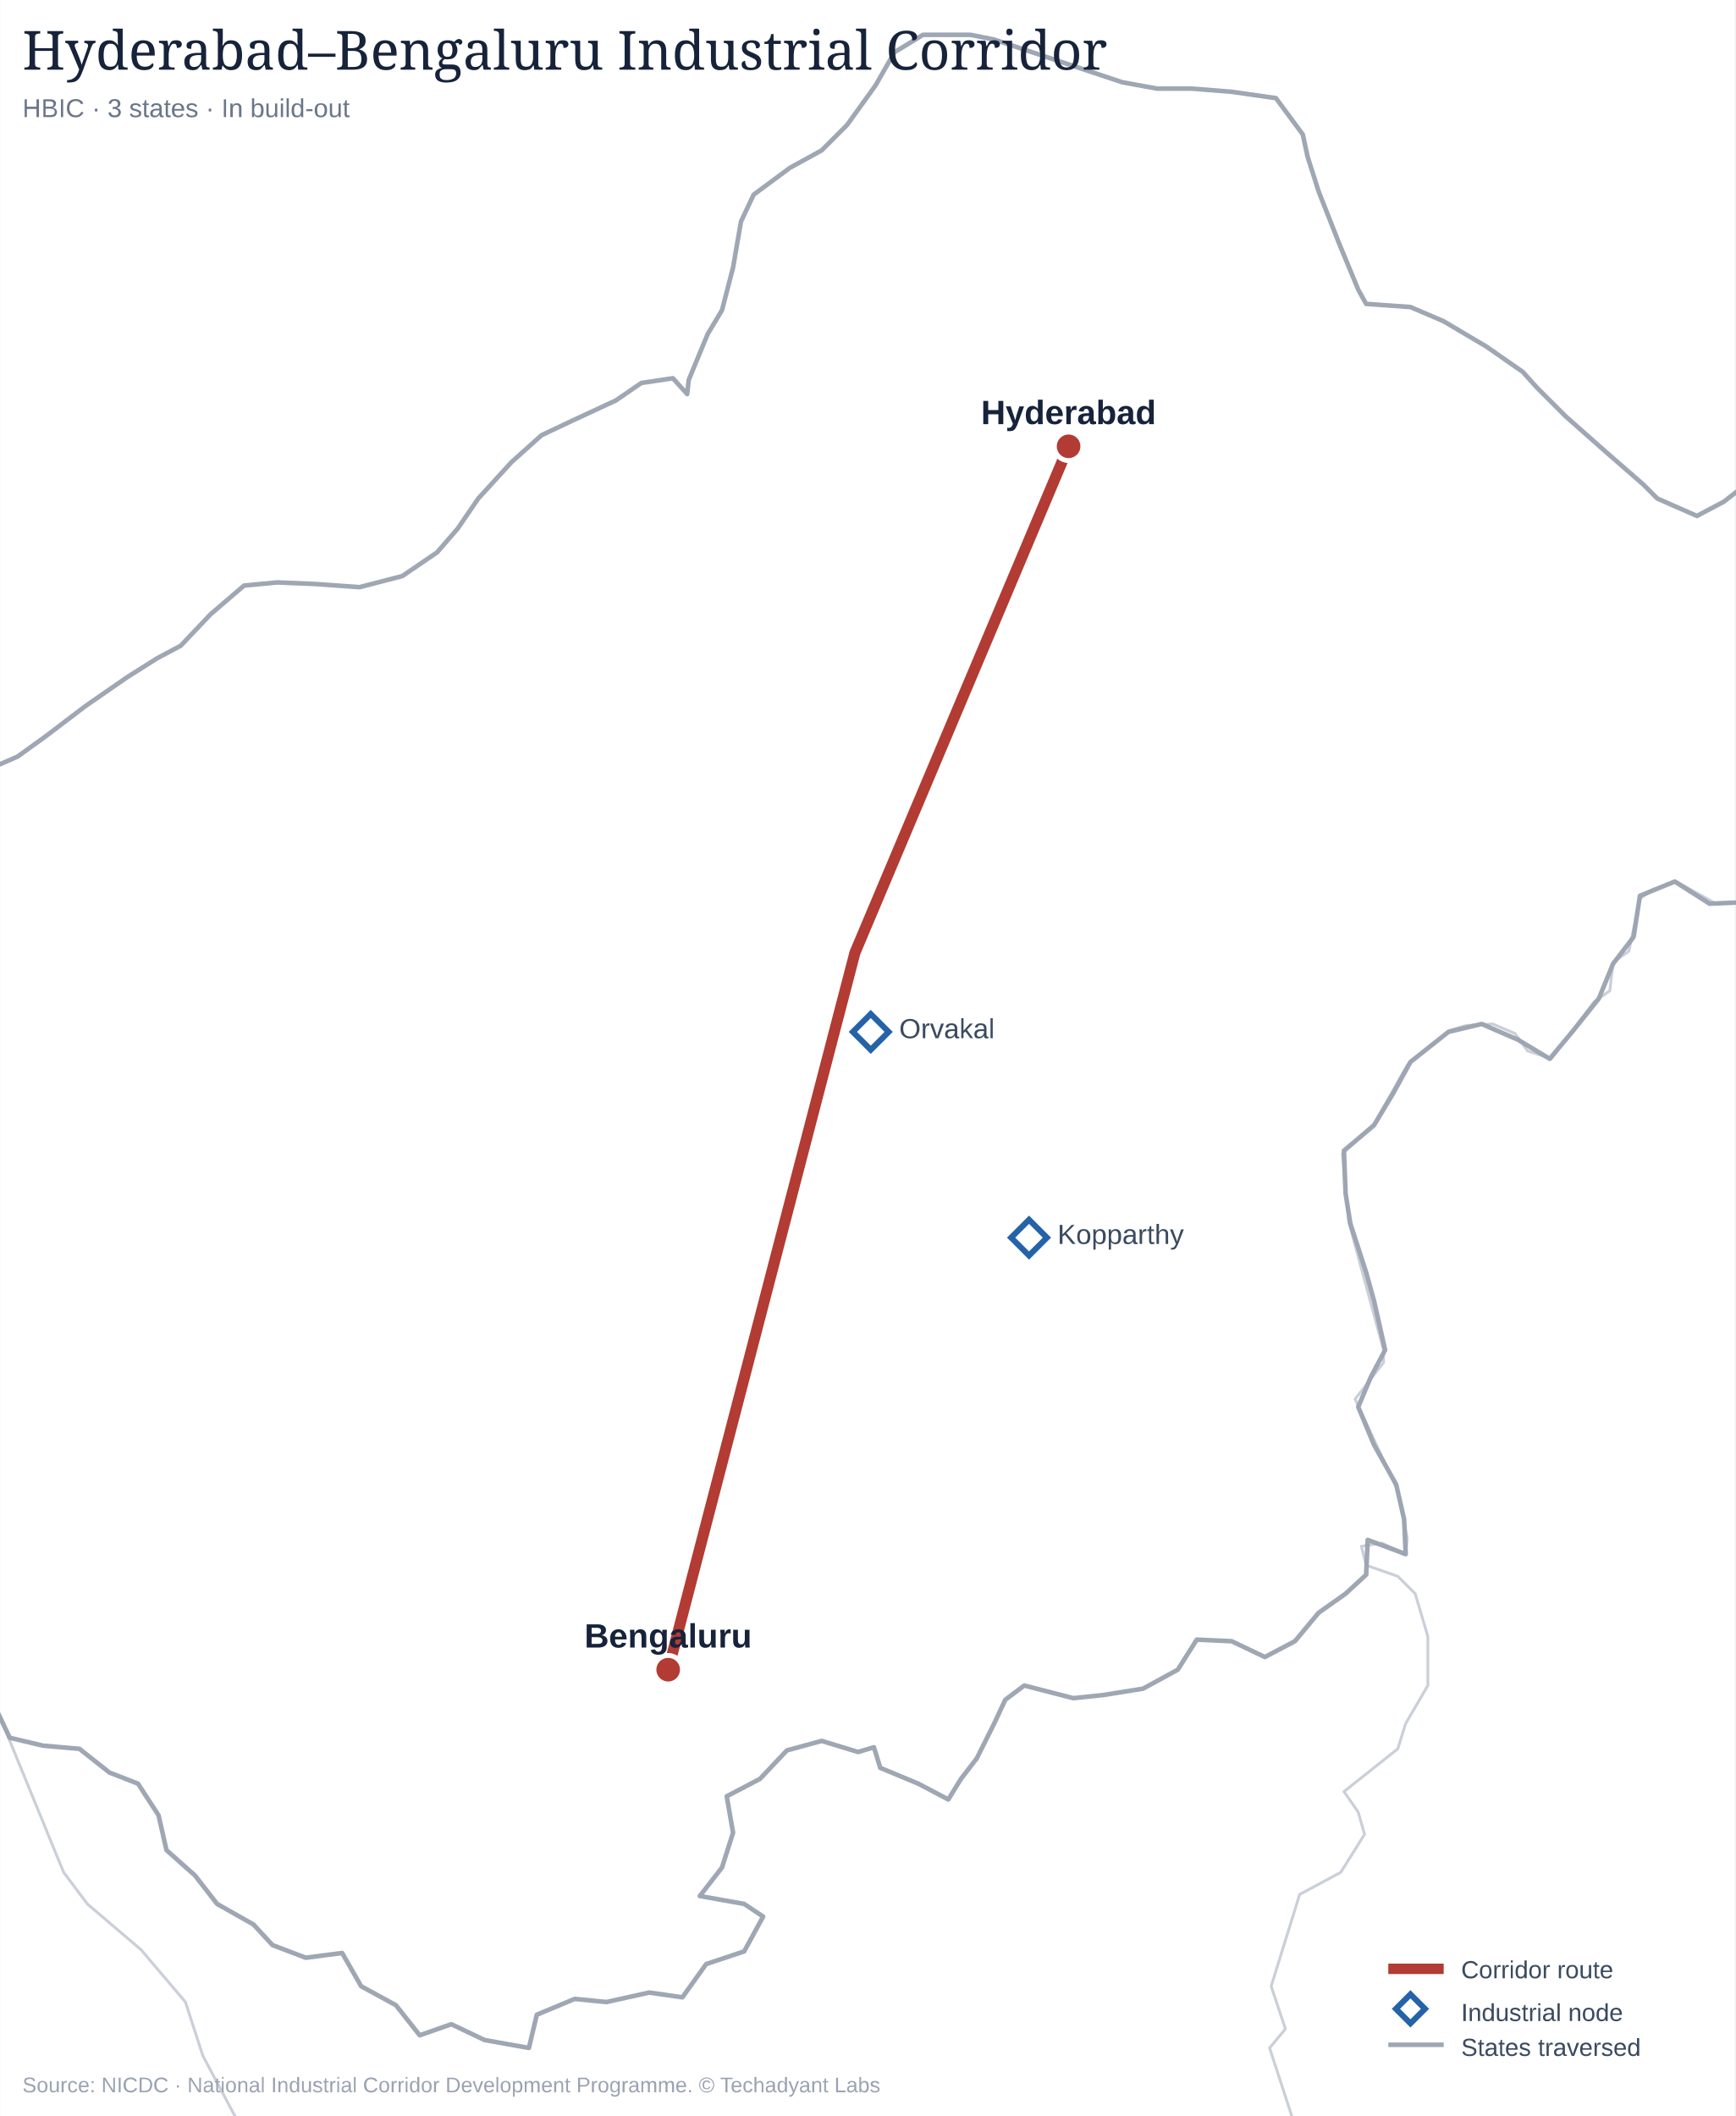
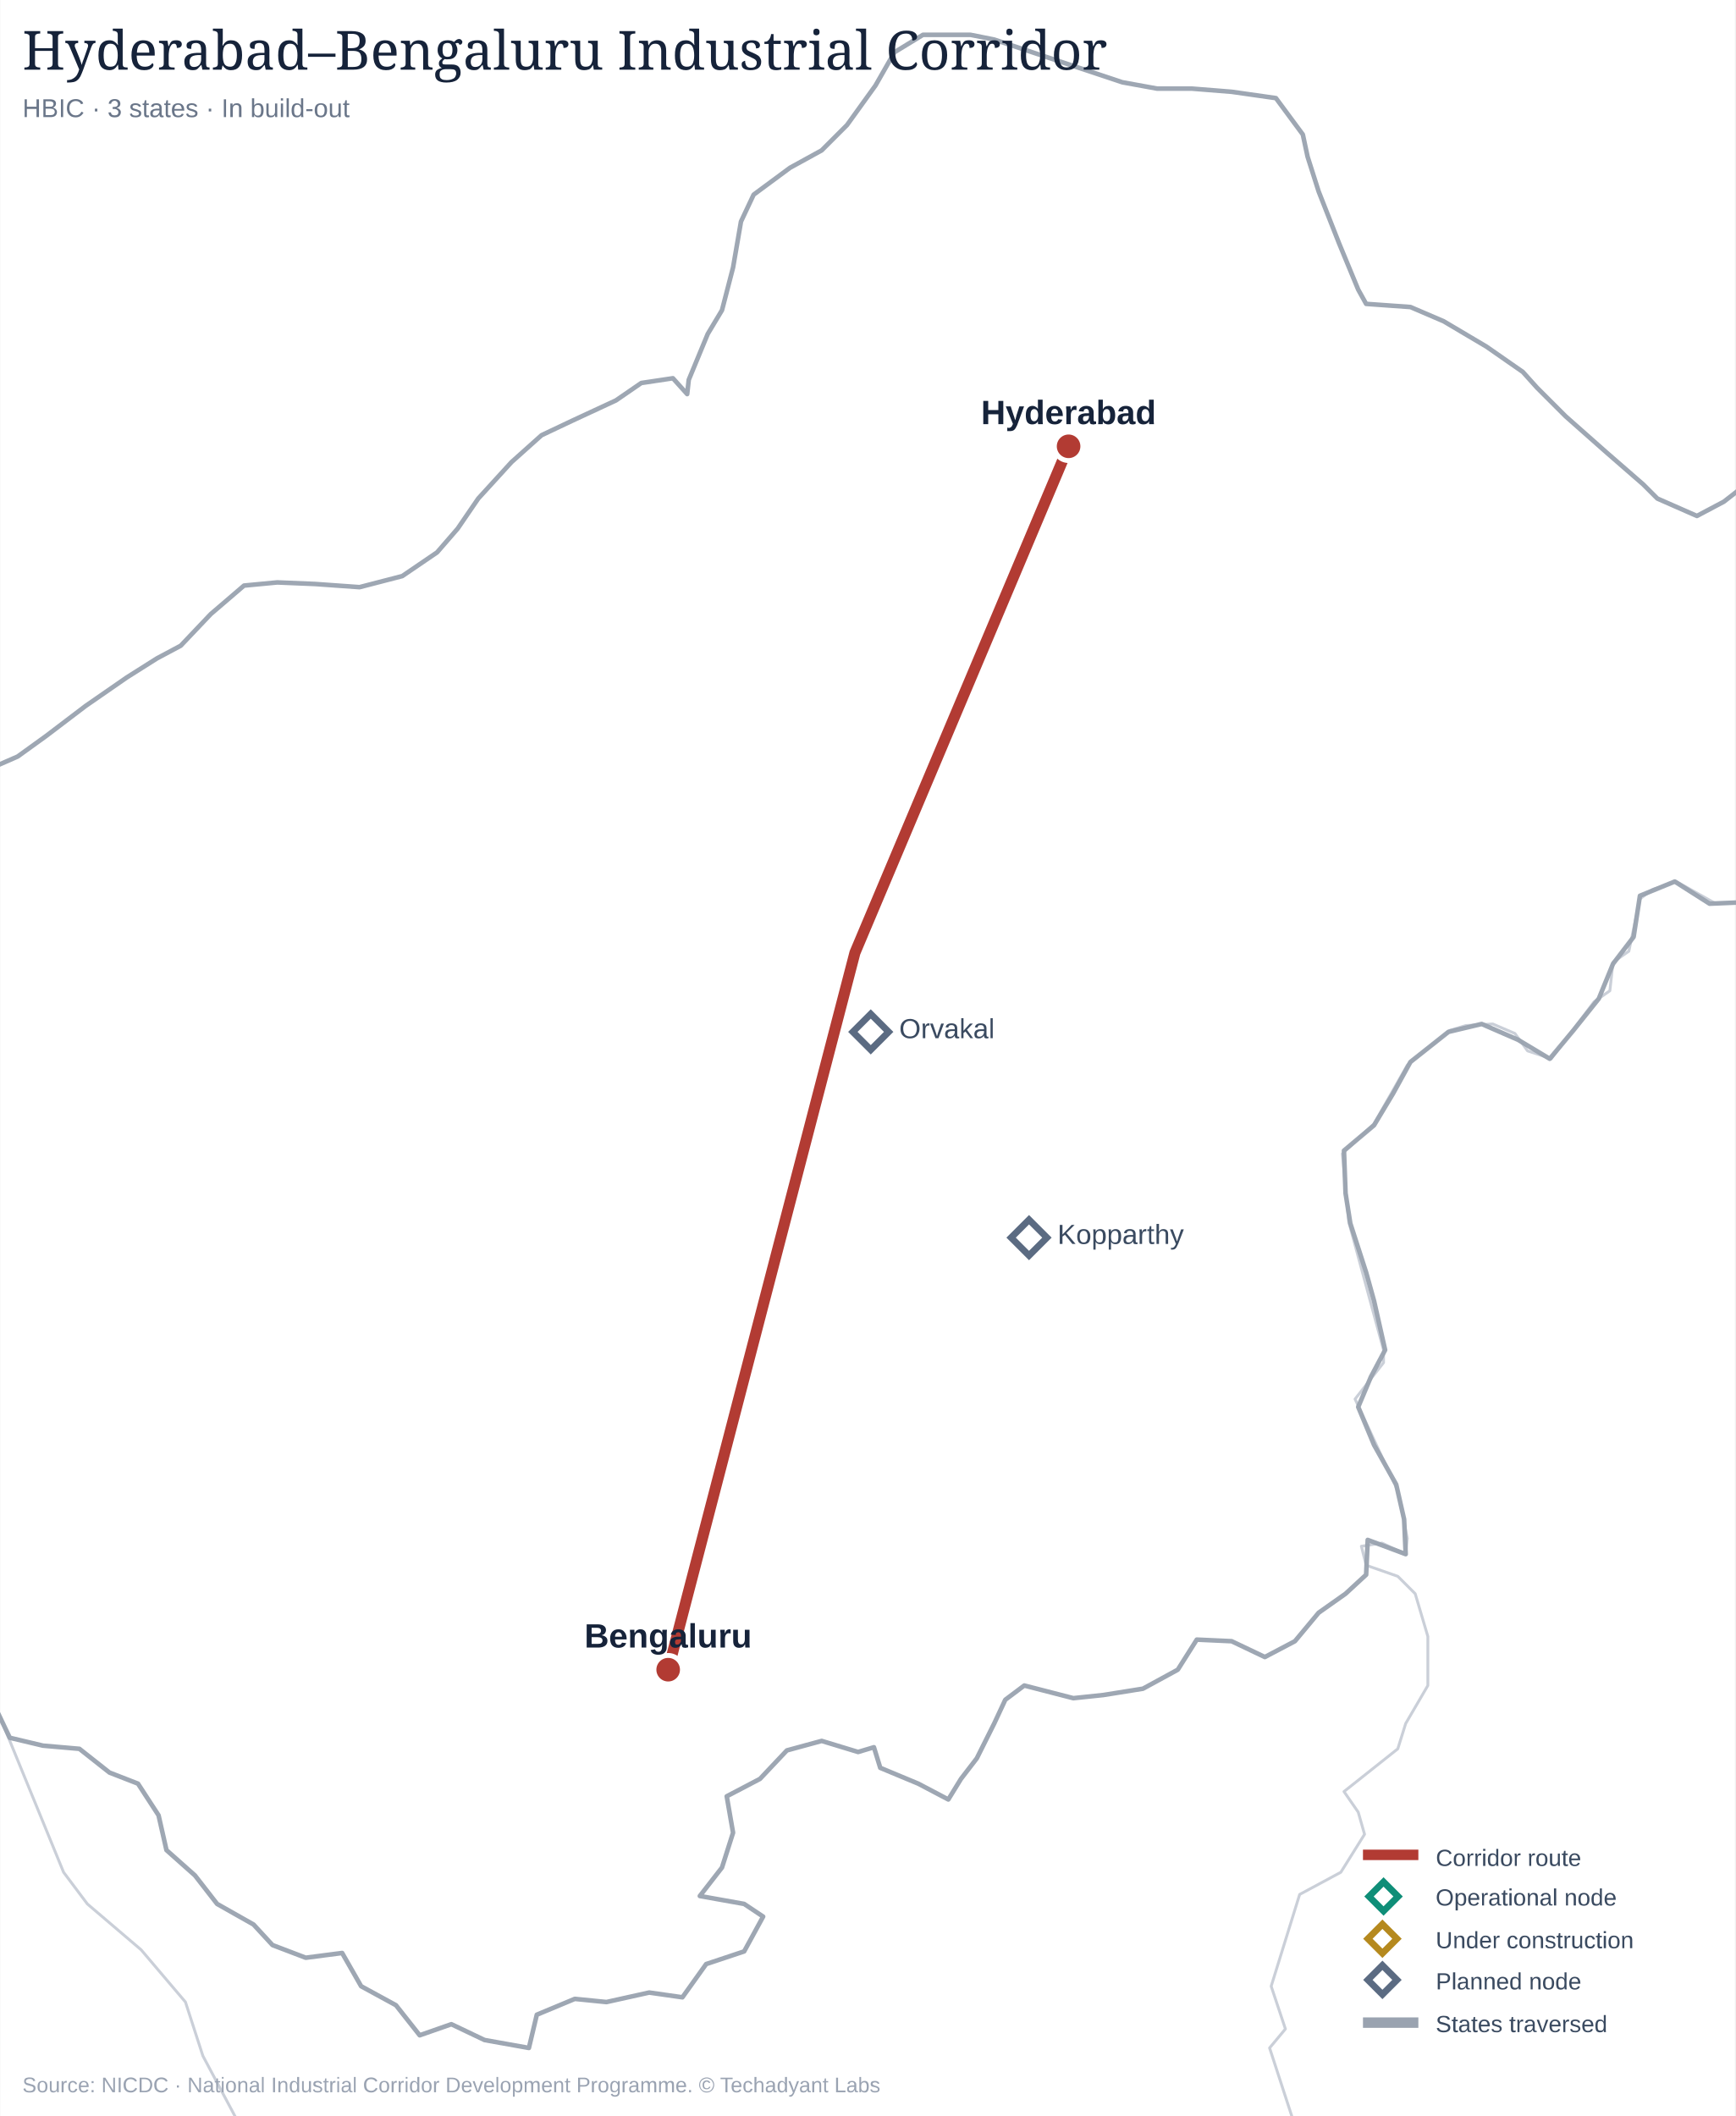
<svg xmlns="http://www.w3.org/2000/svg" width="1180" height="1439" viewBox="128.0 340.8 109.6 133.7" role="img" aria-label="Map of the Hyderabad–Bengaluru Industrial Corridor">
  <rect x="128.0" y="340.8" width="109.6" height="133.7" fill="#FFFFFF" />
  <path d="M79.2,265.3 L79.1,266.6 L78.3,268.0 L78.4,269.3 L79.6,270.4 L77.1,271.2 L74.9,272.7 L73.5,272.1 L72.8,269.4 L70.1,270.2 L65.4,270.9 L63.9,273.2 L61.1,272.6 L57.2,270.3 L55.8,270.1 L54.4,270.7 L52.8,270.9 L50.1,270.1 L47.3,270.2 L46.3,269.3 L44.8,269.7 L44.8,272.3 L43.6,275.1 L37.4,274.0 L36.7,274.6 L36.0,276.4 L36.0,279.2 L34.9,280.0 L35.7,281.1 L37.1,281.3 L41.8,277.8 L43.4,277.3 L44.2,278.2 L43.3,279.0 L39.1,281.2 L38.4,282.5 L39.1,283.7 L42.6,288.4 L46.4,291.2 L52.6,294.7 L57.4,295.4 L59.2,293.6 L62.6,294.2 L63.7,294.0 L63.9,292.8 L65.4,291.9 L66.7,292.5 L68.3,292.0 L69.4,290.2 L70.9,290.9 L70.9,292.3 L68.5,294.0 L66.2,296.0 L65.5,297.2 L64.3,298.0 L61.1,298.2 L60.2,299.0 L56.0,300.5 L54.4,300.0 L51.9,301.0 L50.4,301.0 L49.1,298.5 L46.0,299.0 L45.5,300.3 L46.1,304.9 L46.8,305.9 L54.5,313.3 L57.8,317.0 L58.8,319.3 L60.7,322.0 L67.2,328.2 L69.7,328.4 L72.2,329.8 L73.8,329.8 L75.0,329.2 L77.9,329.2 L82.4,327.6 L84.6,326.4 L87.4,325.9 L90.3,323.9 L91.7,323.7 L93.9,320.0 L95.9,317.8 L95.0,314.9 L95.5,312.3 L95.0,310.7 L96.6,306.4 L97.2,305.4 L98.7,305.4 L100.2,305.9 L100.6,306.9 L99.0,307.4 L98.2,308.2 L98.1,310.0 L98.9,310.8 L100.4,310.9 L100.1,312.4 L99.0,313.0 L98.4,313.9 L99.5,315.2 L102.6,315.0 L103.3,316.0 L100.5,317.2 L100.4,318.6 L99.7,320.0 L98.7,320.4 L98.8,322.1 L100.7,325.9 L102.6,333.3 L100.4,337.1 L99.9,340.0 L98.5,343.1 L99.0,345.8 L100.0,347.0 L99.9,349.7 L100.8,350.6 L100.2,351.7 L100.3,356.8 L100.8,356.9 L101.8,355.4 L103.0,354.8 L104.0,355.2 L102.7,356.1 L102.2,357.0 L102.7,358.4 L101.2,358.8 L100.5,359.7 L101.6,362.9 L100.6,364.5 L102.6,367.8 L103.0,370.4 L104.9,374.8 L105.1,377.6 L104.7,379.2 L105.9,381.0 L105.8,382.7 L106.4,383.9 L106.3,388.4 L106.9,391.3 L107.1,394.1 L109.1,400.0 L109.7,402.9 L111.3,405.1 L111.1,405.4 L113.0,409.7 L114.6,409.8 L114.8,410.4 L113.6,411.0 L113.9,412.2 L115.1,413.6 L116.4,416.4 L118.2,418.9 L118.6,420.1 L120.0,420.6 L121.1,421.7 L121.2,423.9 L122.4,424.7 L123.4,430.4 L124.9,433.4 L126.1,437.6 L125.9,439.1 L126.8,446.4 L132.0,459.1 L133.5,461.1 L136.9,464.0 L139.7,467.3 L140.8,470.7 L144.1,476.9 L144.5,480.0 L145.8,484.3 L147.9,488.2 L149.1,488.7 L150.0,490.0 L148.4,491.1 L150.4,497.2 L151.3,503.2 L152.1,504.5 L152.3,507.2 L154.2,509.8 L154.5,511.0 L155.3,512.4 L160.0,516.2 L162.4,517.6 L162.6,519.0 L165.0,521.1 L166.7,521.0 L169.0,522.5 L171.9,523.1 L178.1,519.2 L182.1,517.3 L183.1,510.0 L183.7,508.5 L184.8,507.7 L186.1,507.1 L187.7,507.1 L190.4,506.2 L196.8,505.6 L197.7,504.9 L196.3,502.4 L194.9,501.2 L194.9,500.4 L196.1,497.1 L200.0,492.8 L199.5,491.5 L201.2,488.8 L206.9,489.1 L210.1,488.3 L211.0,487.7 L210.1,484.6 L210.2,481.6 L209.5,477.4 L209.6,474.5 L208.2,470.2 L209.2,469.0 L208.3,466.3 L210.1,460.5 L212.7,459.1 L214.2,456.7 L213.8,455.3 L212.9,454.0 L216.3,451.3 L216.8,449.7 L218.2,447.3 L218.2,444.2 L217.4,441.5 L216.3,440.4 L214.3,439.7 L214.0,438.5 L215.3,438.3 L216.8,439.0 L216.9,438.0 L216.3,435.0 L213.6,429.2 L215.4,426.9 L215.4,426.1 L213.2,418.0 L212.8,413.7 L214.8,411.8 L216.9,408.1 L219.6,405.9 L220.6,405.6 L222.3,405.5 L223.7,406.1 L224.5,407.2 L226.0,407.7 L228.7,404.1 L229.7,403.4 L229.9,401.6 L230.9,400.9 L231.6,397.6 L232.4,397.0 L233.9,396.5 L236.4,397.9 L238.1,397.8 L240.9,397.1 L245.2,395.2 L247.5,393.5 L248.1,392.6 L248.1,390.7 L247.3,386.1 L254.5,381.4 L258.5,380.0 L262.4,376.6 L263.7,371.3 L267.3,368.4 L271.6,366.1 L273.6,364.6 L280.0,356.5 L281.3,353.2 L282.9,352.3 L284.7,349.9 L288.6,347.5 L289.1,346.3 L288.3,345.4 L286.8,345.2 L286.8,344.0 L289.4,342.4 L290.4,345.1 L291.8,345.0 L301.5,340.8 L304.4,339.0 L309.1,333.9 L309.5,332.4 L309.3,331.0 L311.2,328.6 L311.7,327.3 L311.8,324.4 L310.0,322.1 L309.4,320.7 L310.2,319.4 L313.4,316.3 L317.1,314.5 L322.1,313.7 L322.5,313.0 L322.2,312.0 L324.0,311.7 L324.8,310.9 L324.5,309.3 L325.3,308.1 L326.7,308.2 L327.1,309.3 L327.1,310.7 L328.5,311.0 L330.0,311.0 L331.3,310.3 L333.4,308.1 L336.1,309.3 L337.4,309.2 L338.2,308.2 L338.6,305.2 L338.4,303.7 L336.9,300.9 L336.8,297.9 L335.5,295.4 L335.7,292.6 L335.0,289.8 L336.0,288.7 L335.9,287.2 L335.0,286.3 L333.2,285.9 L332.6,285.3 L333.2,284.2 L333.3,282.6 L332.5,281.2 L331.1,280.9 L330.0,280.0 L329.7,278.3 L330.2,277.1 L332.1,274.8 L331.6,269.1 L325.4,268.4 L323.1,264.9 L323.3,262.2 L326.4,261.2 L326.8,258.3 L327.5,257.2 L330.4,256.4 L333.3,256.4 L334.4,255.5 L333.9,252.3 L332.5,251.9 L331.5,251.2 L331.2,249.7 L328.4,249.8 L326.9,249.0 L326.4,247.9 L325.3,247.0 L321.6,244.5 L322.8,242.3 L321.6,241.5 L324.5,239.3 L325.3,238.9 L325.5,239.1 L326.7,237.8 L326.0,236.0 L328.8,240.2 L330.1,241.1 L331.3,240.8 L330.5,239.3 L330.8,238.7 L332.4,239.3 L333.5,238.5 L334.4,238.9 L337.4,242.6 L339.0,243.0 L342.0,242.8 L342.0,241.2 L342.6,240.8 L344.4,241.9 L344.1,245.2 L345.4,248.5 L343.7,250.8 L344.8,253.6 L347.7,254.0 L349.2,254.7 L354.8,255.3 L356.6,255.0 L357.3,254.1 L358.5,253.7 L359.2,254.4 L360.7,254.6 L362.5,254.5 L363.9,253.6 L364.9,253.5 L366.5,254.3 L370.9,254.8 L372.6,254.5 L372.8,253.4 L376.2,253.2 L379.7,255.1 L379.6,255.4 L378.4,255.6 L377.5,256.6 L378.6,257.9 L379.0,259.3 L377.3,261.1 L377.2,263.3 L375.0,263.5 L375.1,266.7 L372.3,266.7 L370.2,268.8 L367.3,269.7 L366.4,270.7 L364.6,276.5 L364.7,278.0 L366.6,281.7 L367.7,286.6 L368.5,287.1 L369.4,286.3 L369.5,285.0 L370.6,286.1 L371.0,287.8 L371.8,288.5 L373.6,288.8 L374.6,288.2 L375.4,286.7 L375.1,283.7 L374.4,282.6 L376.2,280.3 L376.9,277.1 L379.4,276.0 L379.7,275.3 L380.4,277.7 L381.2,278.6 L381.5,281.7 L383.6,285.4 L382.4,288.5 L382.7,289.5 L384.8,292.2 L386.0,301.3 L385.9,304.0 L386.4,305.3 L387.5,306.2 L389.3,304.7 L390.8,305.6 L392.3,305.9 L393.3,303.3 L395.0,300.7 L394.6,294.6 L392.4,287.6 L393.1,286.6 L394.8,286.2 L396.9,285.0 L397.0,283.8 L397.2,281.0 L395.7,279.0 L396.6,277.9 L396.9,273.3 L396.4,270.8 L399.2,269.2 L400.5,270.2 L401.2,270.0 L403.8,270.4 L404.7,270.9 L405.9,270.3 L406.7,269.1 L406.2,267.7 L407.4,264.8 L408.1,261.9 L409.0,261.1 L409.9,257.9 L411.9,254.1 L411.8,251.1 L410.1,249.0 L409.6,247.6 L411.0,245.7 L412.7,244.7 L414.7,241.9 L415.4,237.5 L416.4,234.5 L414.4,227.7 L415.7,226.0 L417.5,225.8 L419.1,224.5 L418.9,223.4 L421.3,221.6 L423.2,219.7 L425.1,218.8 L425.9,217.7 L425.9,216.5 L426.9,214.7 L432.0,213.4 L434.6,211.6 L437.4,214.8 L440.5,215.2 L441.4,214.7 L440.4,211.9 L437.8,209.8 L436.8,207.1 L440.2,204.6 L441.9,202.7 L442.5,201.1 L442.3,199.4 L441.5,198.8 L442.3,196.7 L441.8,196.3 L440.1,196.3 L437.1,195.2 L435.8,195.6 L433.2,194.3 L431.8,194.2 L427.4,195.0 L430.4,192.1 L431.3,189.2 L429.0,185.0 L428.5,184.9 L426.6,185.6 L425.8,186.8 L425.1,186.1 L425.5,184.8 L427.9,182.6 L427.7,181.6 L425.0,180.8 L424.4,179.3 L423.3,179.0 L420.5,180.0 L418.0,181.9 L415.5,185.4 L414.0,185.9 L407.9,184.6 L406.5,183.8 L404.9,181.9 L403.7,181.9 L402.1,184.8 L398.7,187.5 L397.8,190.3 L395.1,193.5 L391.7,194.8 L389.2,194.6 L387.9,195.2 L387.0,196.4 L386.6,197.8 L386.6,199.3 L385.9,200.5 L383.0,201.3 L381.5,202.2 L380.1,204.0 L378.4,205.2 L379.5,205.8 L379.8,207.3 L379.5,208.3 L376.4,209.4 L371.5,210.0 L371.1,210.9 L369.6,211.6 L367.4,209.8 L365.8,209.1 L365.1,209.6 L365.2,214.2 L365.6,215.8 L366.5,216.3 L371.5,216.5 L372.8,217.1 L372.5,221.7 L373.2,222.7 L373.7,225.2 L369.5,224.7 L368.1,225.6 L364.0,226.5 L360.7,226.6 L360.3,227.5 L355.0,228.4 L351.9,226.0 L350.5,226.2 L347.9,227.6 L347.5,228.8 L345.7,228.4 L343.2,230.1 L343.0,229.6 L340.2,229.0 L339.2,228.0 L337.8,227.3 L335.2,228.7 L334.2,228.3 L334.4,227.7 L332.1,227.1 L330.6,225.7 L329.6,223.4 L330.9,220.8 L329.8,219.7 L329.3,218.2 L330.4,213.5 L328.8,209.8 L327.7,209.2 L325.7,209.0 L321.9,211.1 L318.8,211.8 L318.9,213.3 L319.9,214.3 L320.0,215.8 L318.5,218.6 L318.8,221.6 L318.0,225.5 L320.2,229.7 L320.0,230.1 L320.7,231.4 L320.2,236.2 L319.2,237.4 L318.7,236.6 L317.3,236.2 L312.9,237.3 L308.5,237.5 L306.2,235.4 L304.8,235.2 L302.4,236.6 L300.8,236.4 L299.9,237.0 L297.4,235.0 L296.0,234.6 L294.9,235.1 L292.3,234.0 L291.1,235.0 L290.0,234.2 L288.0,231.9 L286.8,231.2 L284.2,232.2 L282.6,232.4 L280.6,230.5 L275.8,229.4 L274.9,228.8 L275.0,225.7 L274.0,224.3 L272.4,223.4 L270.1,223.5 L267.9,221.2 L266.6,221.2 L262.1,222.2 L262.6,223.4 L259.2,222.6 L257.8,223.1 L257.0,224.2 L255.8,224.5 L254.7,223.3 L250.1,222.9 L248.9,220.2 L247.8,219.7 L244.8,219.8 L243.5,219.5 L241.3,217.5 L238.0,216.7 L235.2,216.6 L231.7,214.1 L229.9,211.8 L228.4,211.3 L224.6,208.3 L220.4,207.1 L217.5,204.0 L216.3,204.1 L215.3,205.3 L212.9,204.0 L210.5,202.2 L210.8,201.2 L212.0,200.4 L212.6,199.1 L213.8,194.9 L213.0,193.7 L214.3,191.1 L215.0,188.2 L217.4,186.4 L217.5,185.1 L219.0,185.1 L219.7,184.4 L221.3,181.8 L224.1,181.3 L223.9,178.8 L221.1,178.4 L219.2,175.9 L216.4,175.6 L213.2,174.5 L212.6,171.9 L211.7,170.8 L209.0,169.7 L206.8,168.1 L205.1,167.5 L203.3,167.7 L202.2,167.5 L200.1,165.0 L199.9,163.8 L197.4,160.4 L195.9,160.5 L195.0,161.5 L194.7,163.2 L194.1,163.6 L193.2,163.0 L193.6,162.8 L192.8,159.8 L193.9,158.7 L193.9,157.9 L192.4,154.8 L192.9,153.4 L192.5,151.8 L190.5,148.2 L189.6,147.2 L189.6,142.3 L191.0,142.4 L192.2,143.5 L192.9,145.4 L193.7,146.3 L195.1,146.9 L196.5,146.5 L199.2,143.3 L201.9,143.3 L203.1,142.3 L204.0,140.7 L204.0,139.4 L200.6,134.4 L202.1,131.9 L201.5,130.7 L195.6,129.6 L195.0,128.2 L194.7,126.7 L195.2,125.4 L197.0,123.3 L194.9,119.6 L194.7,118.4 L196.2,118.1 L200.6,119.5 L201.8,118.9 L202.2,117.6 L203.4,116.6 L204.5,112.1 L207.2,111.3 L207.6,108.8 L209.2,108.9 L210.6,108.4 L211.3,107.3 L212.5,101.6 L214.5,97.4 L214.2,94.5 L209.6,90.6 L208.4,89.9 L206.7,89.8 L205.5,89.3 L204.5,88.4 L203.1,88.3 L202.5,86.6 L201.5,86.5 L196.7,89.5 L195.4,88.4 L194.1,88.1 L192.7,89.1 L187.2,90.6 L183.5,93.5 L177.0,95.3 L176.1,94.7 L175.8,93.1 L174.8,91.6 L173.1,89.9 L171.7,89.7 L168.3,90.4 L167.4,89.7 L165.9,86.9 L165.4,84.0 L163.9,83.6 L160.8,80.4 L159.2,80.3 L156.5,79.3 L154.8,77.0 L152.4,75.0 L149.9,71.5 L148.6,70.5 L148.5,69.2 L147.6,68.3 L146.3,68.7 L145.5,69.4 L144.4,68.6 L142.0,70.1 L139.8,68.0 L138.5,67.7 L137.8,70.0 L135.3,68.5 L134.2,69.6 L131.4,70.3 L130.7,71.7 L129.9,71.6 L127.6,69.8 L126.4,70.3 L125.8,71.5 L127.8,73.5 L127.2,74.4 L124.4,73.0 L122.9,72.9 L118.5,73.5 L117.3,74.2 L116.4,75.6 L115.4,76.5 L114.1,76.4 L114.0,78.4 L113.6,79.3 L112.4,79.5 L109.9,81.6 L108.9,82.8 L108.9,84.0 L109.9,85.8 L109.7,88.2 L111.0,89.1 L113.9,89.0 L115.1,88.6 L116.4,89.0 L121.7,94.6 L124.3,93.8 L124.1,95.4 L125.2,97.9 L126.4,99.0 L130.2,100.9 L128.7,103.6 L127.6,104.7 L124.9,105.0 L122.9,107.2 L120.3,108.6 L120.3,110.0 L120.9,111.4 L120.2,112.4 L121.1,115.3 L120.6,118.3 L121.7,121.0 L122.2,124.0 L122.1,125.4 L121.2,126.5 L121.1,132.3 L123.4,134.7 L128.7,136.4 L130.8,138.4 L132.5,139.2 L135.4,139.6 L135.6,142.2 L136.6,143.3 L139.5,144.4 L140.7,144.2 L142.1,145.2 L143.7,145.3 L145.1,146.6 L144.9,148.1 L144.1,149.0 L139.8,150.2 L137.2,151.8 L135.6,152.1 L134.8,152.7 L133.0,155.7 L134.7,159.6 L134.8,161.1 L133.7,162.1 L133.2,163.4 L134.0,165.9 L132.3,166.5 L131.2,167.6 L129.4,171.7 L127.0,173.5 L125.1,175.6 L124.7,176.7 L125.0,178.5 L124.6,180.1 L123.5,180.9 L122.3,181.1 L121.6,181.8 L117.2,182.9 L115.0,190.2 L113.0,192.7 L110.9,196.3 L108.0,199.7 L104.6,200.1 L103.4,200.7 L103.0,201.9 L99.9,204.9 L98.9,208.1 L98.1,209.2 L95.5,210.7 L94.6,211.8 L93.5,214.6 L92.3,215.2 L86.1,215.0 L81.3,215.8 L79.1,217.1 L77.8,214.6 L77.7,211.9 L76.3,211.0 L75.1,211.2 L70.8,213.4 L65.9,219.5 L60.4,224.0 L58.7,226.5 L58.7,229.3 L60.9,233.5 L62.4,234.1 L63.6,234.0 L64.9,235.0 L67.8,235.1 L68.5,237.5 L66.0,243.0 L66.8,246.2 L70.7,250.6 L73.6,249.9 L75.1,250.1 L75.1,251.3 L74.0,252.4 L74.3,253.8 L77.0,259.4 L77.7,262.4 L79.2,265.3Z" fill="none" stroke="#CACFD8" stroke-width="0.18" stroke-linejoin="round" />
  <path d="M183.6,452.5 L186.0,453.5 L187.9,454.5 L188.7,453.2 L189.7,451.9 L190.8,449.7 L191.5,448.2 L192.7,447.3 L195.8,448.1 L197.7,447.9 L200.2,447.5 L202.4,446.3 L203.6,444.4 L205.8,444.5 L207.9,445.5 L209.8,444.5 L211.3,442.7 L213.0,441.5 L214.3,440.3 L214.4,438.1 L216.8,439.0 L216.7,436.8 L216.2,434.6 L214.8,432.1 L213.8,429.7 L214.6,427.8 L215.5,426.1 L214.8,423.0 L214.3,421.2 L213.3,418.1 L213.0,416.2 L212.9,413.5 L214.8,411.9 L216.0,409.9 L217.1,407.9 L219.5,406.0 L221.6,405.5 L223.9,406.5 L225.9,407.7 L227.4,405.9 L229.0,403.9 L229.9,401.7 L231.2,400.0 L231.6,397.4 L233.8,396.5 L236.0,397.9 L238.4,397.8 L240.9,397.1 L243.1,395.9 L245.5,395.0 L247.4,393.5 L248.2,391.4 L247.6,388.8 L247.3,386.2 L248.4,385.3 L251.2,383.6 L253.5,382.1 L255.4,381.2 L257.6,380.2 L259.5,379.2 L262.0,377.0 L262.7,375.5 L263.1,372.9 L264.1,371.0 L266.2,369.1 L268.2,368.0 L270.8,366.6 L273.1,365.1 L274.3,363.6 L276.0,361.3 L277.3,359.7 L279.3,357.4 L280.4,356.0 L281.5,353.1 L279.9,352.8 L276.9,353.3 L274.0,353.9 L272.6,354.0 L270.8,352.7 L268.1,351.3 L265.5,351.5 L263.4,352.7 L261.0,354.4 L258.6,356.1 L256.6,357.6 L255.2,358.6 L252.8,360.1 L250.4,361.3 L249.2,362.0 L247.0,363.8 L244.4,366.1 L242.3,368.0 L241.6,368.6 L239.6,370.4 L236.9,372.5 L235.2,373.4 L232.7,372.3 L231.8,371.4 L229.5,369.4 L226.9,367.1 L225.1,365.3 L224.2,364.3 L221.9,362.7 L219.2,361.1 L217.1,360.2 L214.3,360.0 L213.8,359.1 L212.6,356.2 L211.3,352.9 L210.6,350.7 L210.3,349.3 L208.6,347.0 L205.8,346.6 L203.3,346.4 L201.1,346.4 L198.9,346.0 L195.9,345.0 L192.9,344.0 L190.8,343.3 L189.3,343.0 L186.3,343.0 L184.5,344.1 L183.3,346.2 L181.5,348.7 L179.9,350.3 L177.9,351.4 L175.6,353.1 L174.8,354.8 L174.3,357.7 L173.6,360.4 L172.7,361.9 L171.5,364.8 L171.4,365.7 L170.5,364.7 L168.5,365.0 L166.9,366.1 L164.1,367.4 L162.2,368.3 L160.3,370.0 L158.2,372.3 L156.9,374.2 L155.6,375.7 L153.4,377.2 L150.7,377.9 L147.9,377.7 L145.5,377.6 L143.4,377.8 L141.3,379.6 L139.4,381.6 L137.9,382.4 L136.0,383.6 L133.4,385.4 L130.9,387.3 L129.1,388.6 L127.5,389.3 L124.9,389.6 L121.7,390.2 L121.0,392.3 L121.2,394.0 L121.5,397.2 L121.5,399.5 L120.6,401.6 L119.4,404.4 L120.1,405.8 L121.8,406.1 L122.4,408.7 L122.1,410.7 L121.4,412.9 L121.4,415.5 L120.6,417.5 L119.0,419.5 L120.3,420.8 L121.1,422.7 L122.1,424.2 L122.8,426.8 L123.4,428.9 L123.9,431.3 L125.0,433.8 L125.6,436.0 L125.9,438.5 L126.1,440.4 L126.5,443.2 L126.8,446.0 L127.6,448.5 L128.6,450.6 L130.7,451.1 L133.0,451.3 L134.9,452.8 L136.7,453.5 L138.0,455.5 L138.5,457.7 L140.3,459.3 L141.7,461.1 L144.0,462.4 L145.2,463.7 L147.3,464.5 L149.6,464.2 L150.8,466.3 L153.0,467.5 L154.5,469.4 L156.5,468.7 L158.6,469.7 L161.4,470.2 L161.9,468.1 L164.3,467.1 L166.3,467.3 L169.0,466.7 L171.1,467.0 L172.6,464.9 L175.0,464.1 L176.2,461.9 L175.0,461.1 L172.2,460.6 L173.6,458.8 L174.3,456.6 L173.9,454.3 L176.0,453.2 L177.7,451.4 L179.9,450.8 L182.2,451.5 L183.2,451.2 L183.6,452.5Z" fill="none" stroke="#9AA3B0" stroke-opacity="0.95" stroke-width="0.29" stroke-linejoin="round" />
  <path d="M 195.5,369.0 L 182.0,401.0 L 170.2,446.3" fill="none" stroke="#FFFFFF" stroke-width="1.21" stroke-linecap="round" stroke-linejoin="round" />
  <path d="M 195.5,369.0 L 182.0,401.0 L 170.2,446.3" fill="none" stroke="#B23B33" stroke-width="0.7" stroke-linecap="round" stroke-linejoin="round" />
-   <rect x="182.2" y="405.2" width="1.6" height="1.6" transform="rotate(45 183.0 406.0)" fill="#FFFFFF" stroke="#2563A8" stroke-width="0.37" />
+   <rect x="182.2" y="405.2" width="1.6" height="1.6" transform="rotate(45 183.0 406.0)" fill="#FFFFFF" stroke="#5B6B82" stroke-width="0.42" />
  <text x="184.8" y="406.4" font-family="Arial" font-size="1.75" fill="#3a4a60">Orvakal</text>
-   <rect x="192.2" y="418.2" width="1.6" height="1.6" transform="rotate(45 193.0 419.0)" fill="#FFFFFF" stroke="#2563A8" stroke-width="0.37" />
+   <rect x="192.2" y="418.2" width="1.6" height="1.6" transform="rotate(45 193.0 419.0)" fill="#FFFFFF" stroke="#5B6B82" stroke-width="0.42" />
  <text x="194.8" y="419.4" font-family="Arial" font-size="1.75" fill="#3a4a60">Kopparthy</text>
  <circle cx="195.5" cy="369.0" r="0.9" fill="#B23B33" stroke="#FFFFFF" stroke-width="0.31" />
  <text x="195.5" y="367.6" font-family="Arial" font-size="2.14" font-weight="bold" fill="#16233a" text-anchor="middle">Hyderabad</text>
  <circle cx="170.2" cy="446.3" r="0.9" fill="#B23B33" stroke="#FFFFFF" stroke-width="0.31" />
  <text x="170.2" y="444.9" font-family="Arial" font-size="2.14" font-weight="bold" fill="#16233a" text-anchor="middle">Bengaluru</text>
  <text x="129.4" y="345.2" font-family="Georgia,serif" font-size="3.4" fill="#16233a">Hyderabad–Bengaluru Industrial Corridor</text>
  <text x="129.4" y="348.2" font-family="Arial" font-size="1.64" fill="#6a7689">HBIC · 3 states · In build-out</text>
-   <line x1="215.7" y1="465.2" x2="219.2" y2="465.2" stroke="#B23B33" stroke-width="0.66" />
-   <text x="220.3" y="465.8" font-family="Arial" font-size="1.56" fill="#3a4a60">Corridor route</text>
-   <rect x="216.4" y="467.1" width="1.3" height="1.3" transform="rotate(45 217.1 467.8)" fill="#FFFFFF" stroke="#2563A8" stroke-width="0.37" />
-   <text x="220.3" y="468.5" font-family="Arial" font-size="1.56" fill="#3a4a60">Industrial node</text>
-   <line x1="215.7" y1="470.0" x2="219.2" y2="470.0" stroke="#9AA3B0" stroke-opacity="0.95" stroke-width="0.29" />
-   <text x="220.3" y="470.7" font-family="Arial" font-size="1.56" fill="#3a4a60">States traversed</text>
+   <line x1="214.1" y1="458.0" x2="217.6" y2="458.0" stroke="#B23B33" stroke-width="0.66" />
+   <text x="218.7" y="458.7" font-family="Arial" font-size="1.49" fill="#3a4a60">Corridor route</text>
+   <rect x="214.7" y="460.0" width="1.3" height="1.3" transform="rotate(45 215.4 460.7)" fill="#FFFFFF" stroke="#0F8E78" stroke-width="0.42" />
+   <text x="218.7" y="461.2" font-family="Arial" font-size="1.49" fill="#3a4a60">Operational node</text>
+   <rect x="214.7" y="462.7" width="1.3" height="1.3" transform="rotate(45 215.4 463.3)" fill="#FFFFFF" stroke="#B5891E" stroke-width="0.42" />
+   <text x="218.7" y="463.9" font-family="Arial" font-size="1.49" fill="#3a4a60">Under construction</text>
+   <rect x="214.7" y="465.3" width="1.3" height="1.3" transform="rotate(45 215.4 465.9)" fill="#FFFFFF" stroke="#5B6B82" stroke-width="0.42" />
+   <text x="218.7" y="466.5" font-family="Arial" font-size="1.49" fill="#3a4a60">Planned node</text>
+   <line x1="214.1" y1="468.6" x2="217.6" y2="468.6" stroke="#9AA3B0" stroke-width="0.66" />
+   <text x="218.7" y="469.2" font-family="Arial" font-size="1.49" fill="#3a4a60">States traversed</text>
  <text x="129.4" y="473.0" font-family="Arial" font-size="1.34" fill="#9aa3b2">Source: NICDC · National Industrial Corridor Development Programme.  © Techadyant Labs</text>
</svg>
